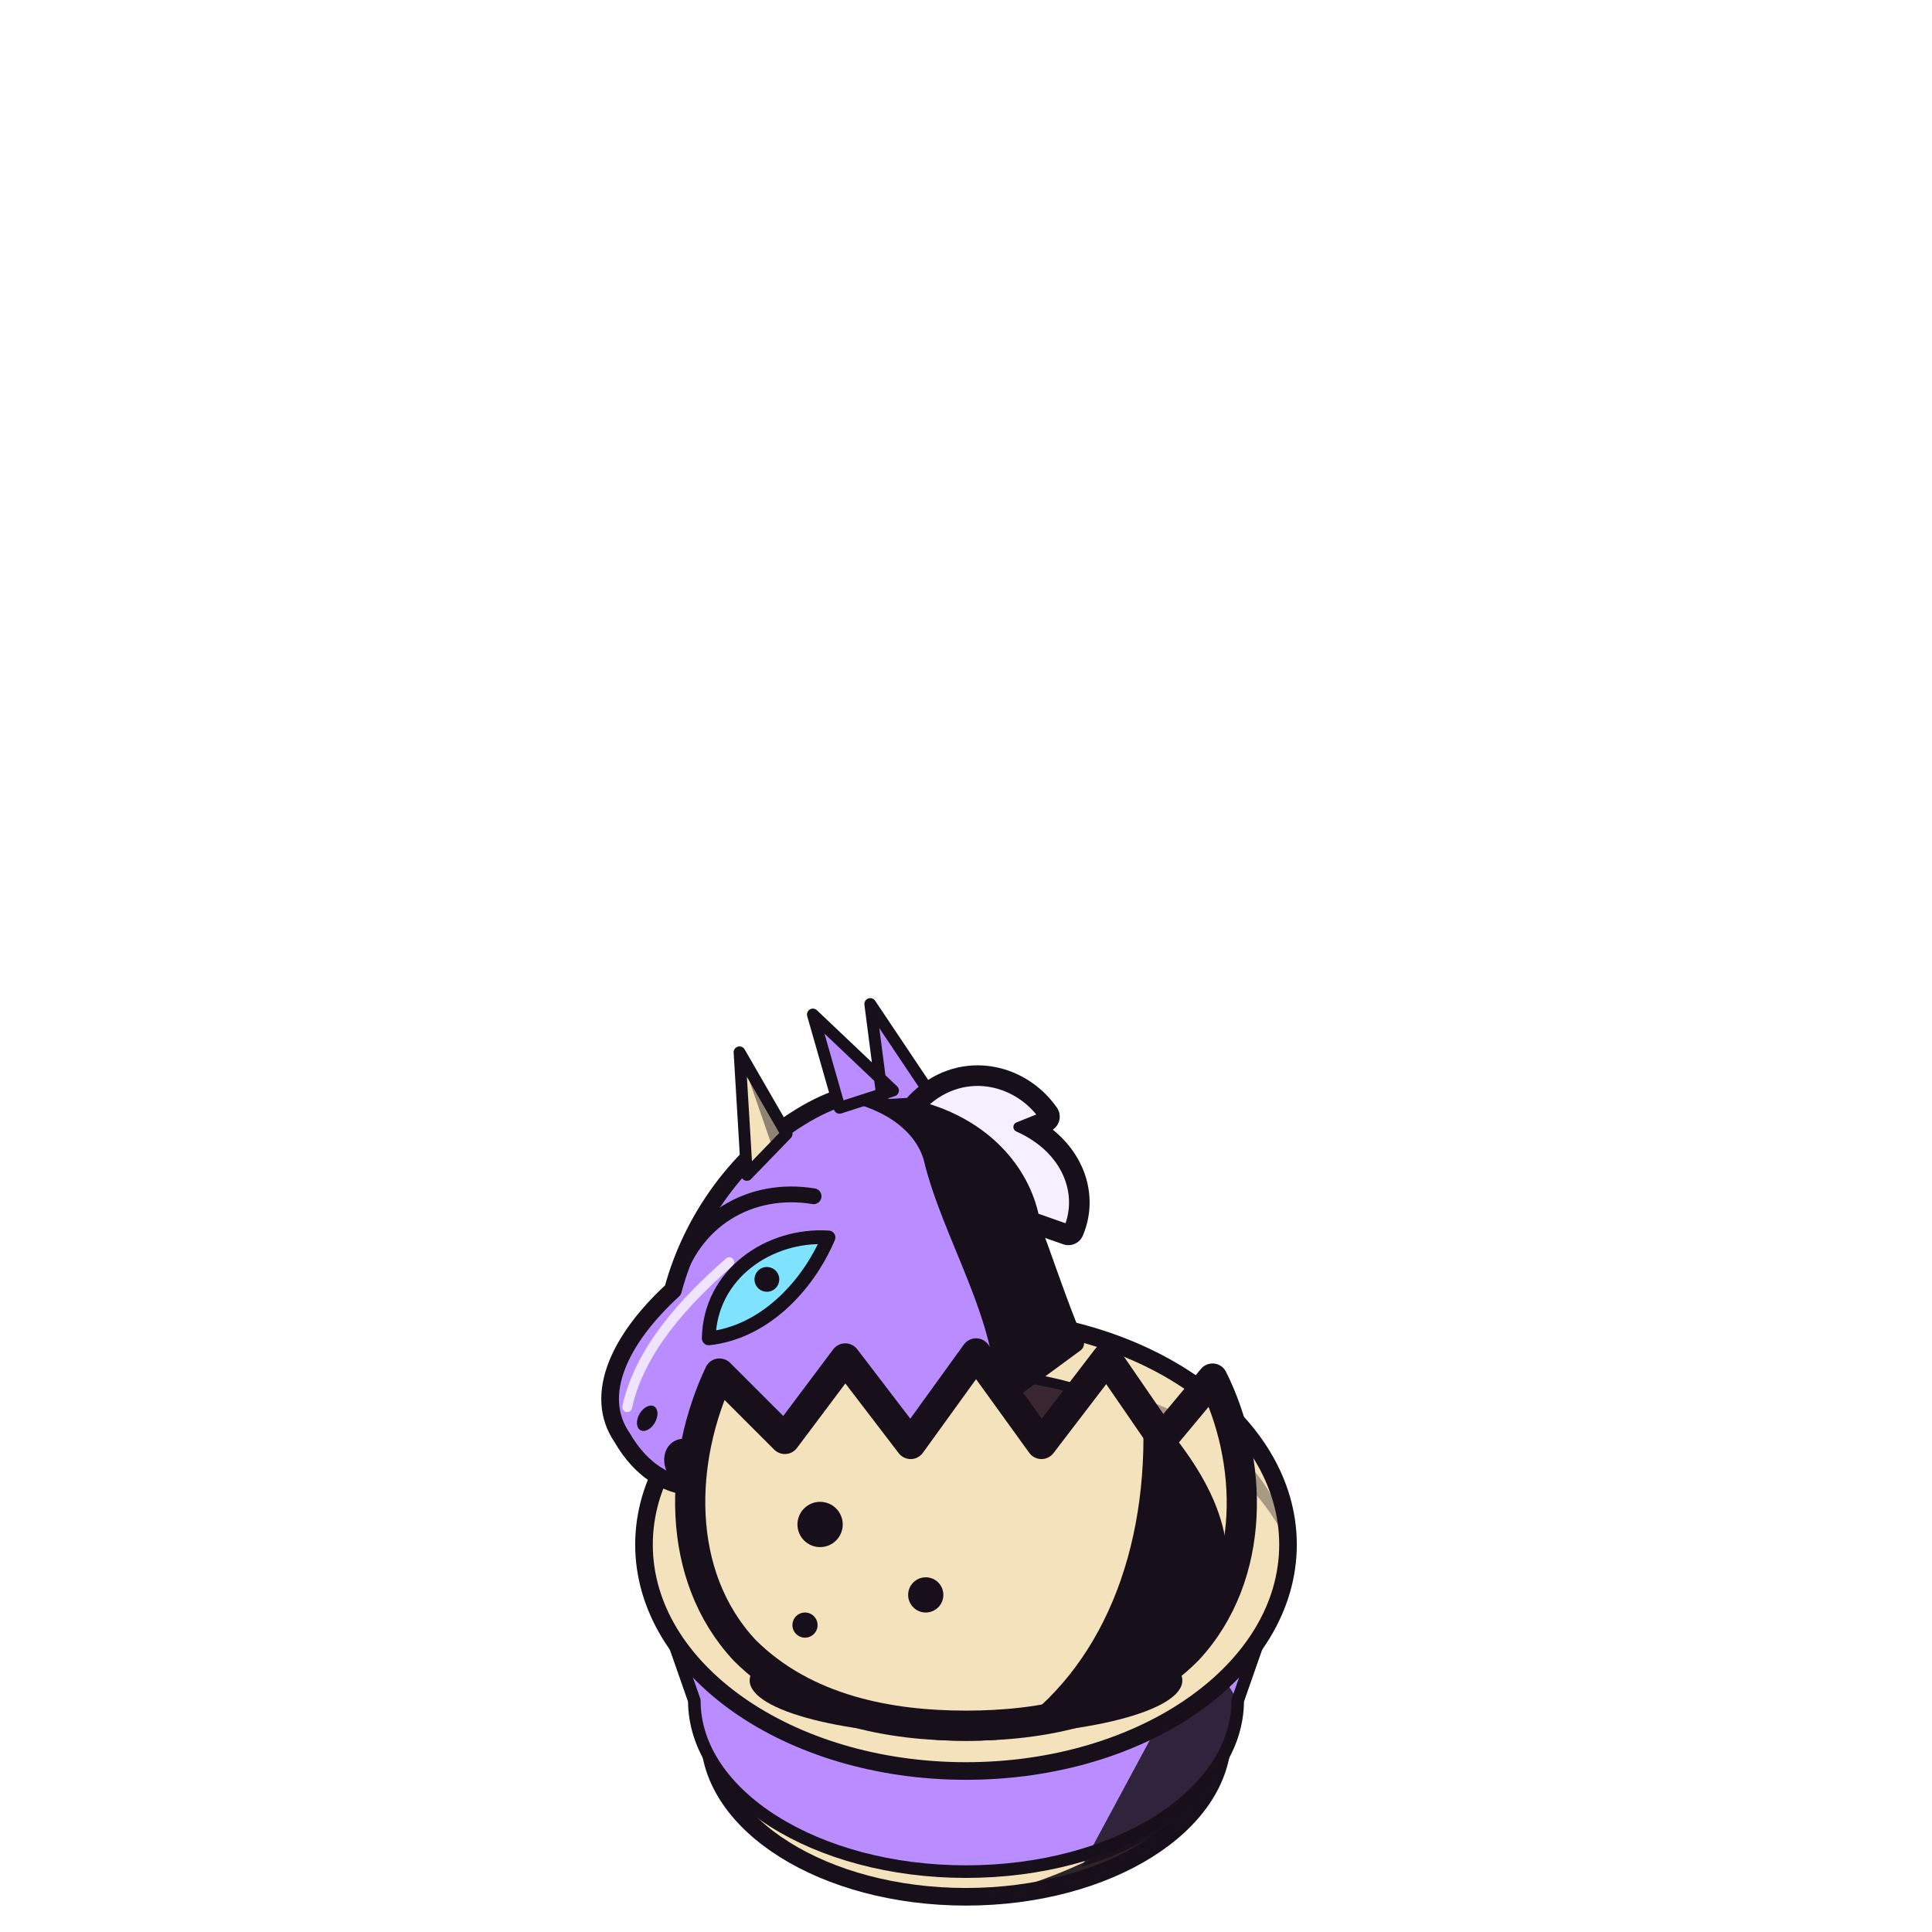
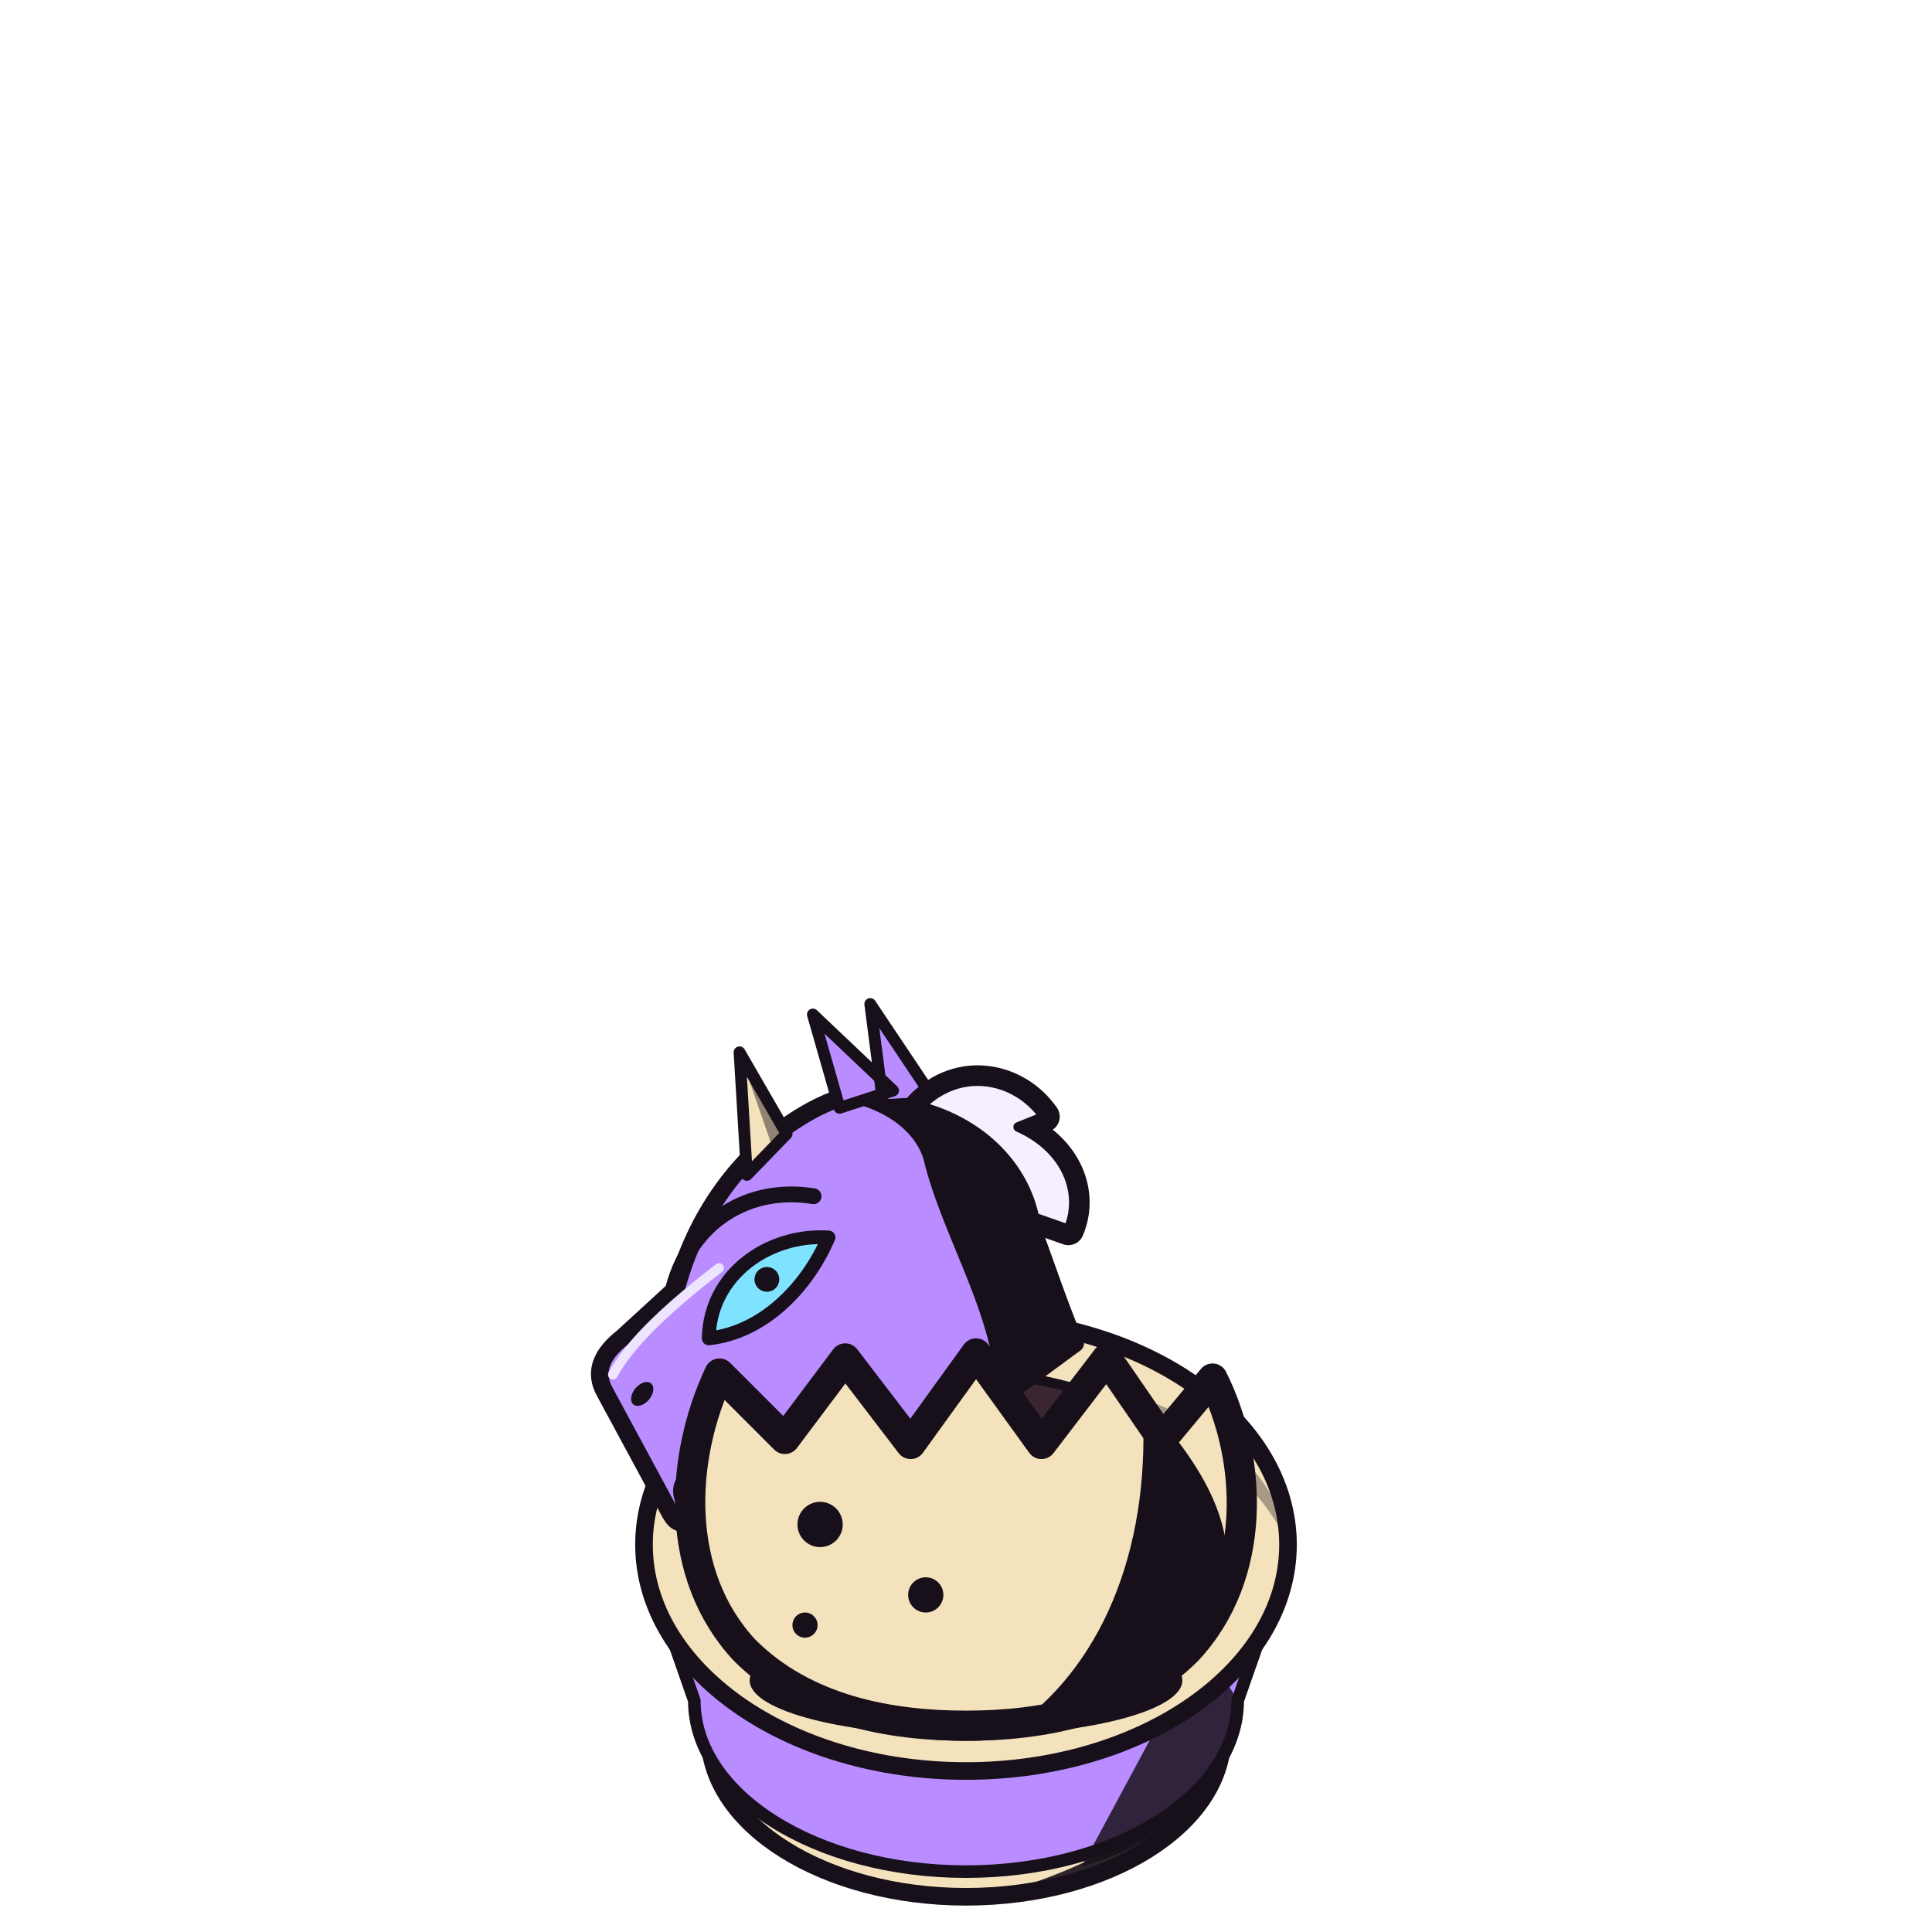
<svg xmlns="http://www.w3.org/2000/svg" viewBox="0 0 768 768" width="768" height="768">
  <path d="M256,614 L282,690 A102,64 0 0 0 486,690 L512,614 Z" fill="#f4e2bd" stroke="#17101a" stroke-width="7" stroke-linejoin="round" />
  <path d="M498,614 L486,690 A102,64 0 0 1 392,754 C440,742 478,716 486,690 Z" fill="#17101a" opacity=".9" />
  <path d="M262,636 L276,676 A108,68 0 0 0 492,676 L506,636 A128,90 0 0 1 262,636 Z" fill="#b98cff" stroke="#17101a" stroke-width="5" stroke-linejoin="round" />
  <path d="M470,640 L492,676 A108,68 0 0 1 430,742 L458,690 Z" fill="#17101a" opacity=".85" />
  <ellipse cx="384" cy="614" rx="128" ry="90" fill="#f4e2bd" stroke="#17101a" stroke-width="7" />
  <ellipse cx="384" cy="618" rx="108" ry="72" fill="#3a2630" stroke="#17101a" stroke-width="4" />
  <path d="M424,554 A128,90 0 0 1 512,614 A108,72 0 0 0 454,556 Z" fill="#17101a" opacity=".35" />
  <ellipse cx="384" cy="668" rx="86" ry="22" fill="#17101a" />
  <g transform="translate(104 222) scale(.78) rotate(-30 380 420)">
-     <path d="M196,346 C194,320 220,302 256,294 C282,268 320,250 360,250 C396,250 424,268 430,298 C440,332 426,372 420,420 L330,430 C292,418 250,402 222,390 C204,382 196,366 196,346 Z" fill="#b98cff" stroke="#17101a" stroke-width="9" stroke-linejoin="round" />
+     <path d="M198,392 L200,322 C200,310 208,304 222,302 L258,294 C284,268 320,250 360,250 C396,250 424,268 430,298 C440,332 426,372 420,420 L330,430 C292,418 250,404 222,402 L206,400 C200,400 198,398 198,392 Z" fill="#b98cff" stroke="#17101a" stroke-width="9" stroke-linejoin="round" />
    <path d="M372,248 C402,248 424,266 430,296 C440,330 426,372 420,420 L370,426 C392,390 388,340 400,300 C404,282 392,262 372,248 Z" fill="#17101a" />
-     <path d="M206,334 C226,312 258,302 288,296" fill="none" stroke="#efe4ff" stroke-width="5" stroke-linecap="round" />
+     <path d="M208,316 C224,306 252,300 282,296" fill="none" stroke="#efe4ff" stroke-width="5" stroke-linecap="round" />
    <g transform="translate(296 316)">
      <g transform="scale(1.15)">
        <g transform="scale(1.22)">
          <path d="M-26,6 C-14,-14 12,-16 30,-4 C14,8 -8,14 -26,6 Z" fill="#7fe3ff" stroke="#17101a" stroke-width="5" stroke-linejoin="round" />
          <circle cx="3" cy="-2" r="4.5" fill="#17101a" />
        </g>
        <path d="M-34,-20 C-12,-42 18,-42 40,-24" fill="none" stroke="#17101a" stroke-width="7" stroke-linecap="round" />
      </g>
    </g>
-     <ellipse cx="212" cy="344" rx="7" ry="4.5" fill="#17101a" transform="rotate(-30 212 344)" />
-     <ellipse cx="218" cy="374" rx="11" ry="13" fill="#17101a" />
-     <ellipse cx="218" cy="378" rx="6" ry="5" fill="#e8506a" />
+     <ellipse cx="216" cy="332" rx="7" ry="4.5" fill="#17101a" transform="rotate(-20 216 332)" />
+     <ellipse cx="214" cy="390" rx="11" ry="13" fill="#17101a" />
+     <ellipse cx="214" cy="394" rx="6" ry="5" fill="#e8506a" />
    <path d="M376,256 L388,208 L404,262 Z M396,266 L416,218 L420,278 Z" fill="#b98cff" stroke="#17101a" stroke-width="6" stroke-linejoin="round" />
    <path d="M318,262 L346,254 L346,206 Z" fill="#f4e2bd" stroke="#17101a" stroke-width="6" stroke-linejoin="round" />
    <path d="M336,258 L346,254 L346,206 Z" fill="#17101a" opacity=".45" />
    <path d="M412,276 C440,268 462,288 464,312 L450,310 C466,332 462,356 446,368 L434,354 C442,330 436,300 412,276 Z" fill="none" stroke="#17101a" stroke-width="16" stroke-linejoin="round" />
    <path d="M412,276 C440,268 462,288 464,312 L450,310 C466,332 462,356 446,368 L434,354 C442,330 436,300 412,276 Z" fill="#f6efff" stroke="#17101a" stroke-width="5" stroke-linejoin="round" />
  </g>
  <path d="M286,546 L312,572 L336,540 L362,574 L388,538 L414,574 L440,540 L462,572 L482,548 C498,580 500,626 472,656 C448,680 414,686 384,686 C354,686 320,680 296,656 C268,626 270,580 286,546 Z" fill="#f4e2bd" stroke="#17101a" stroke-width="12" stroke-linejoin="round" />
  <path d="M454,556 C476,580 494,606 486,636 C476,668 440,684 404,686 C440,660 458,612 454,556 Z" fill="#17101a" />
  <circle cx="326" cy="606" r="9" fill="#17101a" />
  <circle cx="368" cy="634" r="7" fill="#17101a" />
  <circle cx="320" cy="646" r="5" fill="#17101a" />
</svg>
